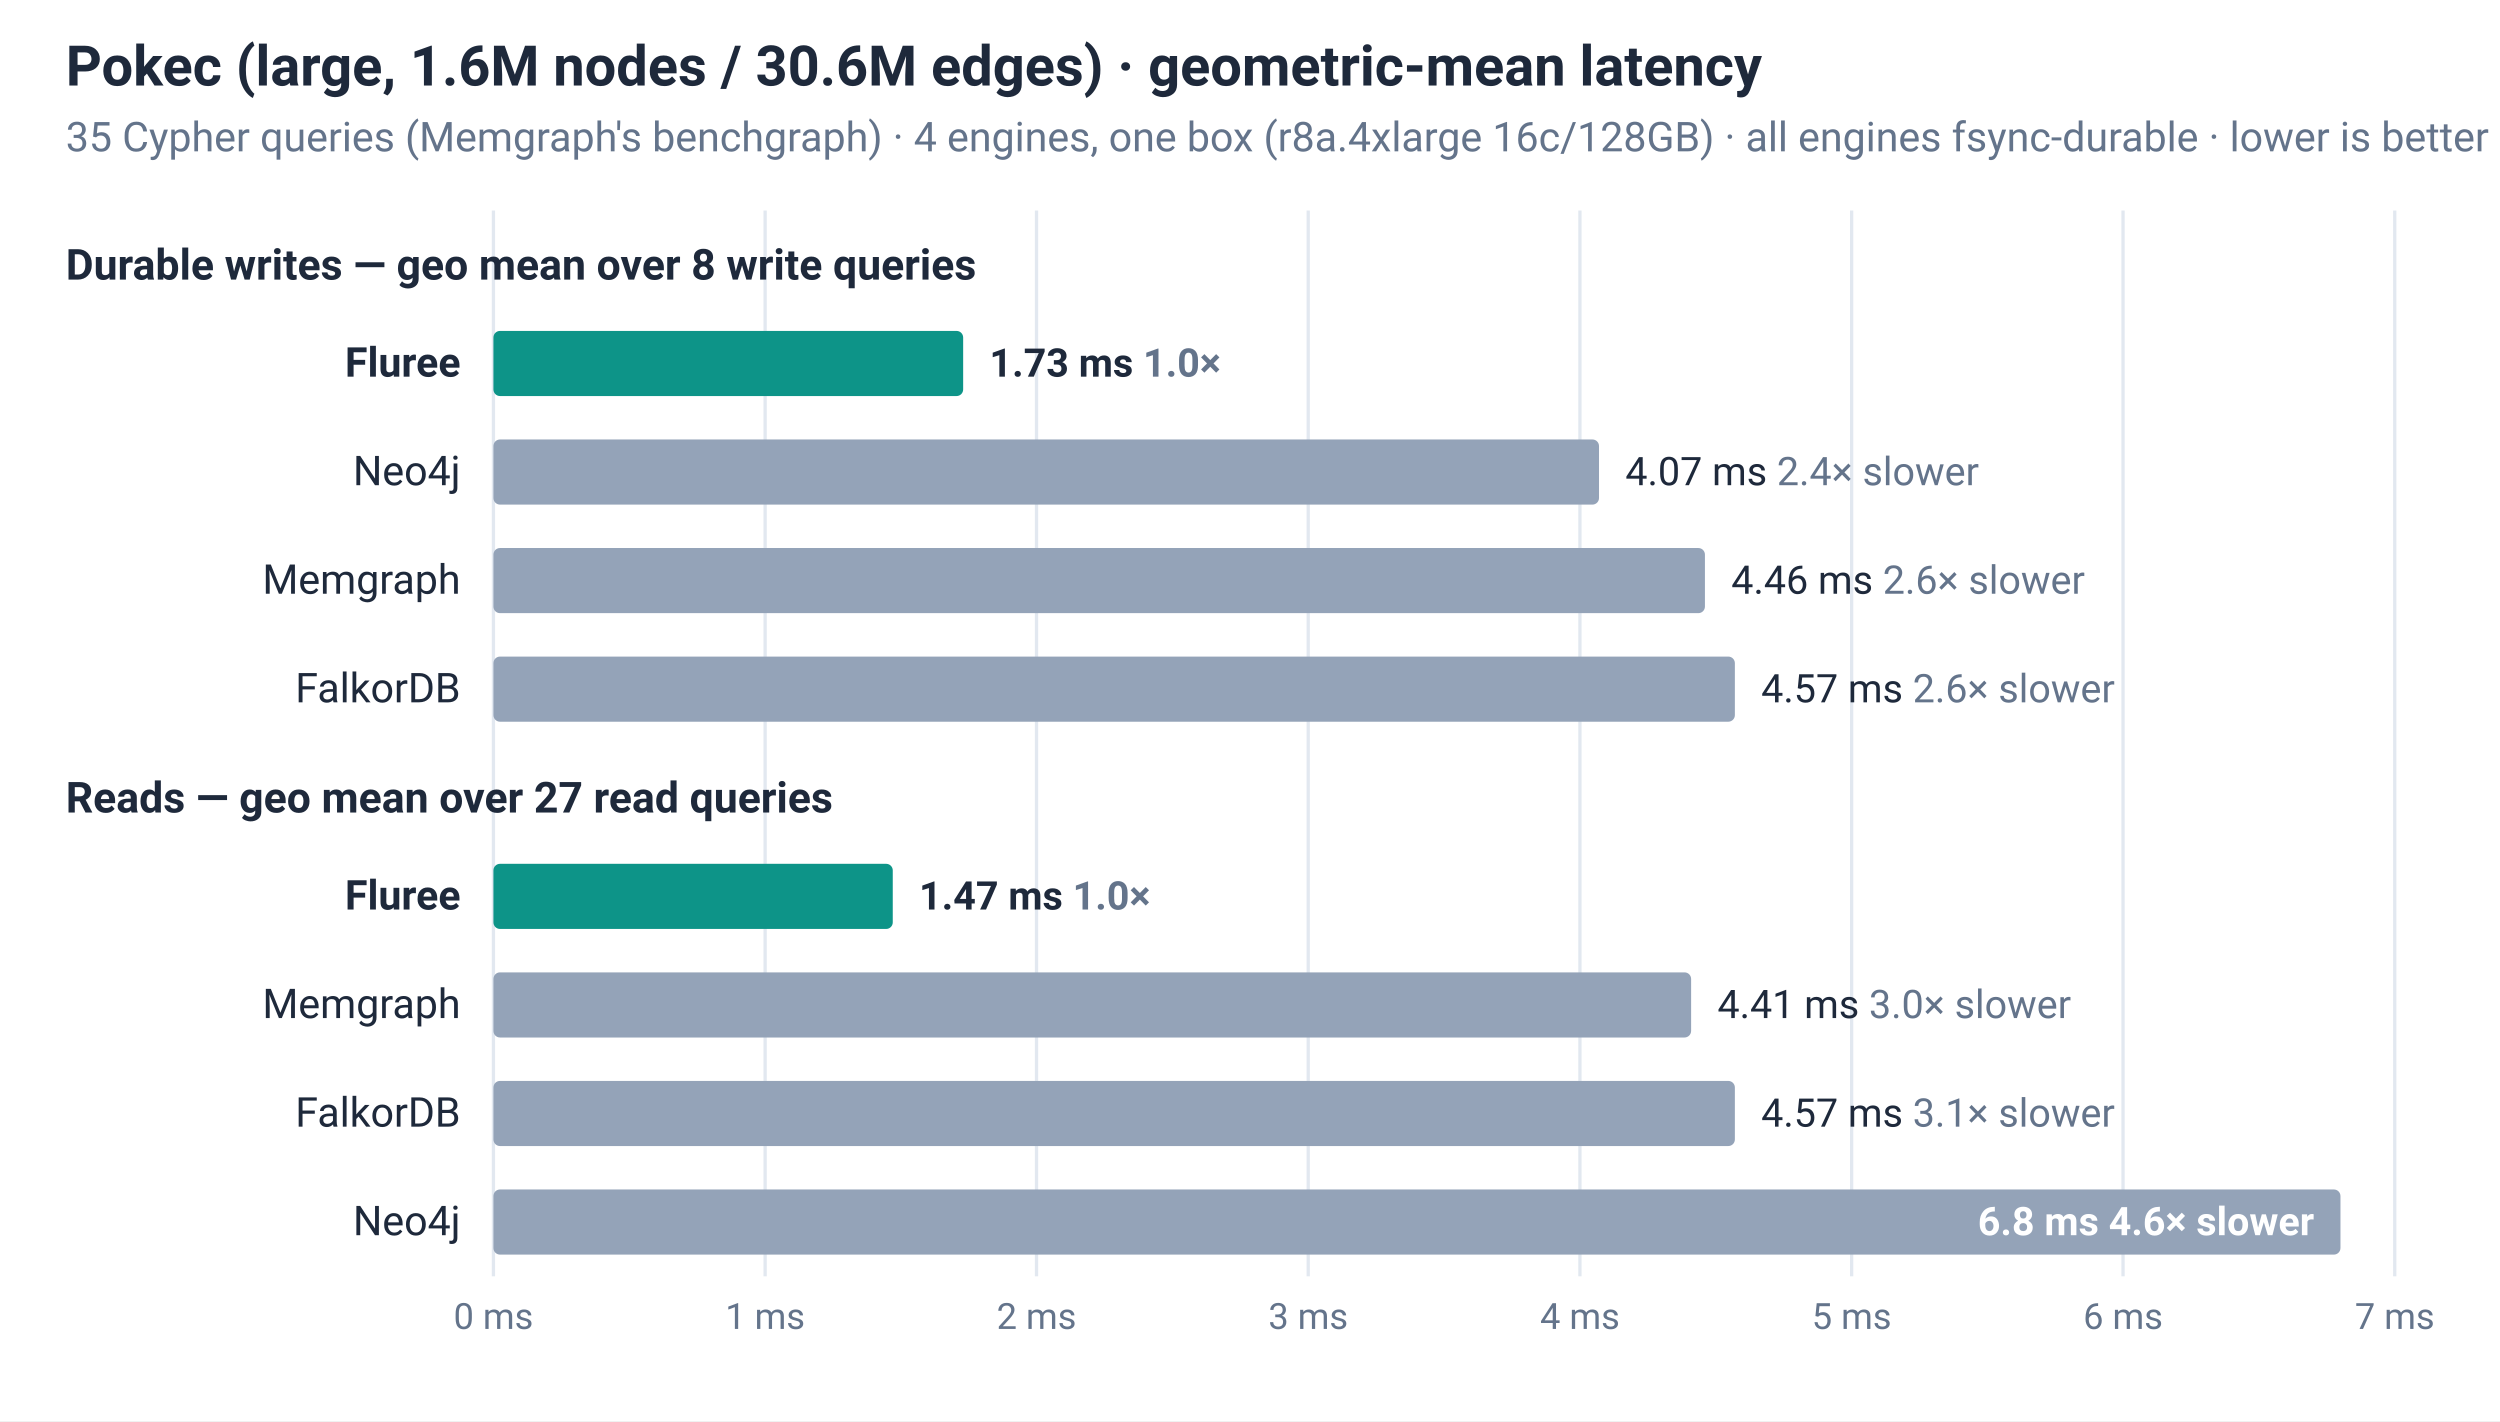
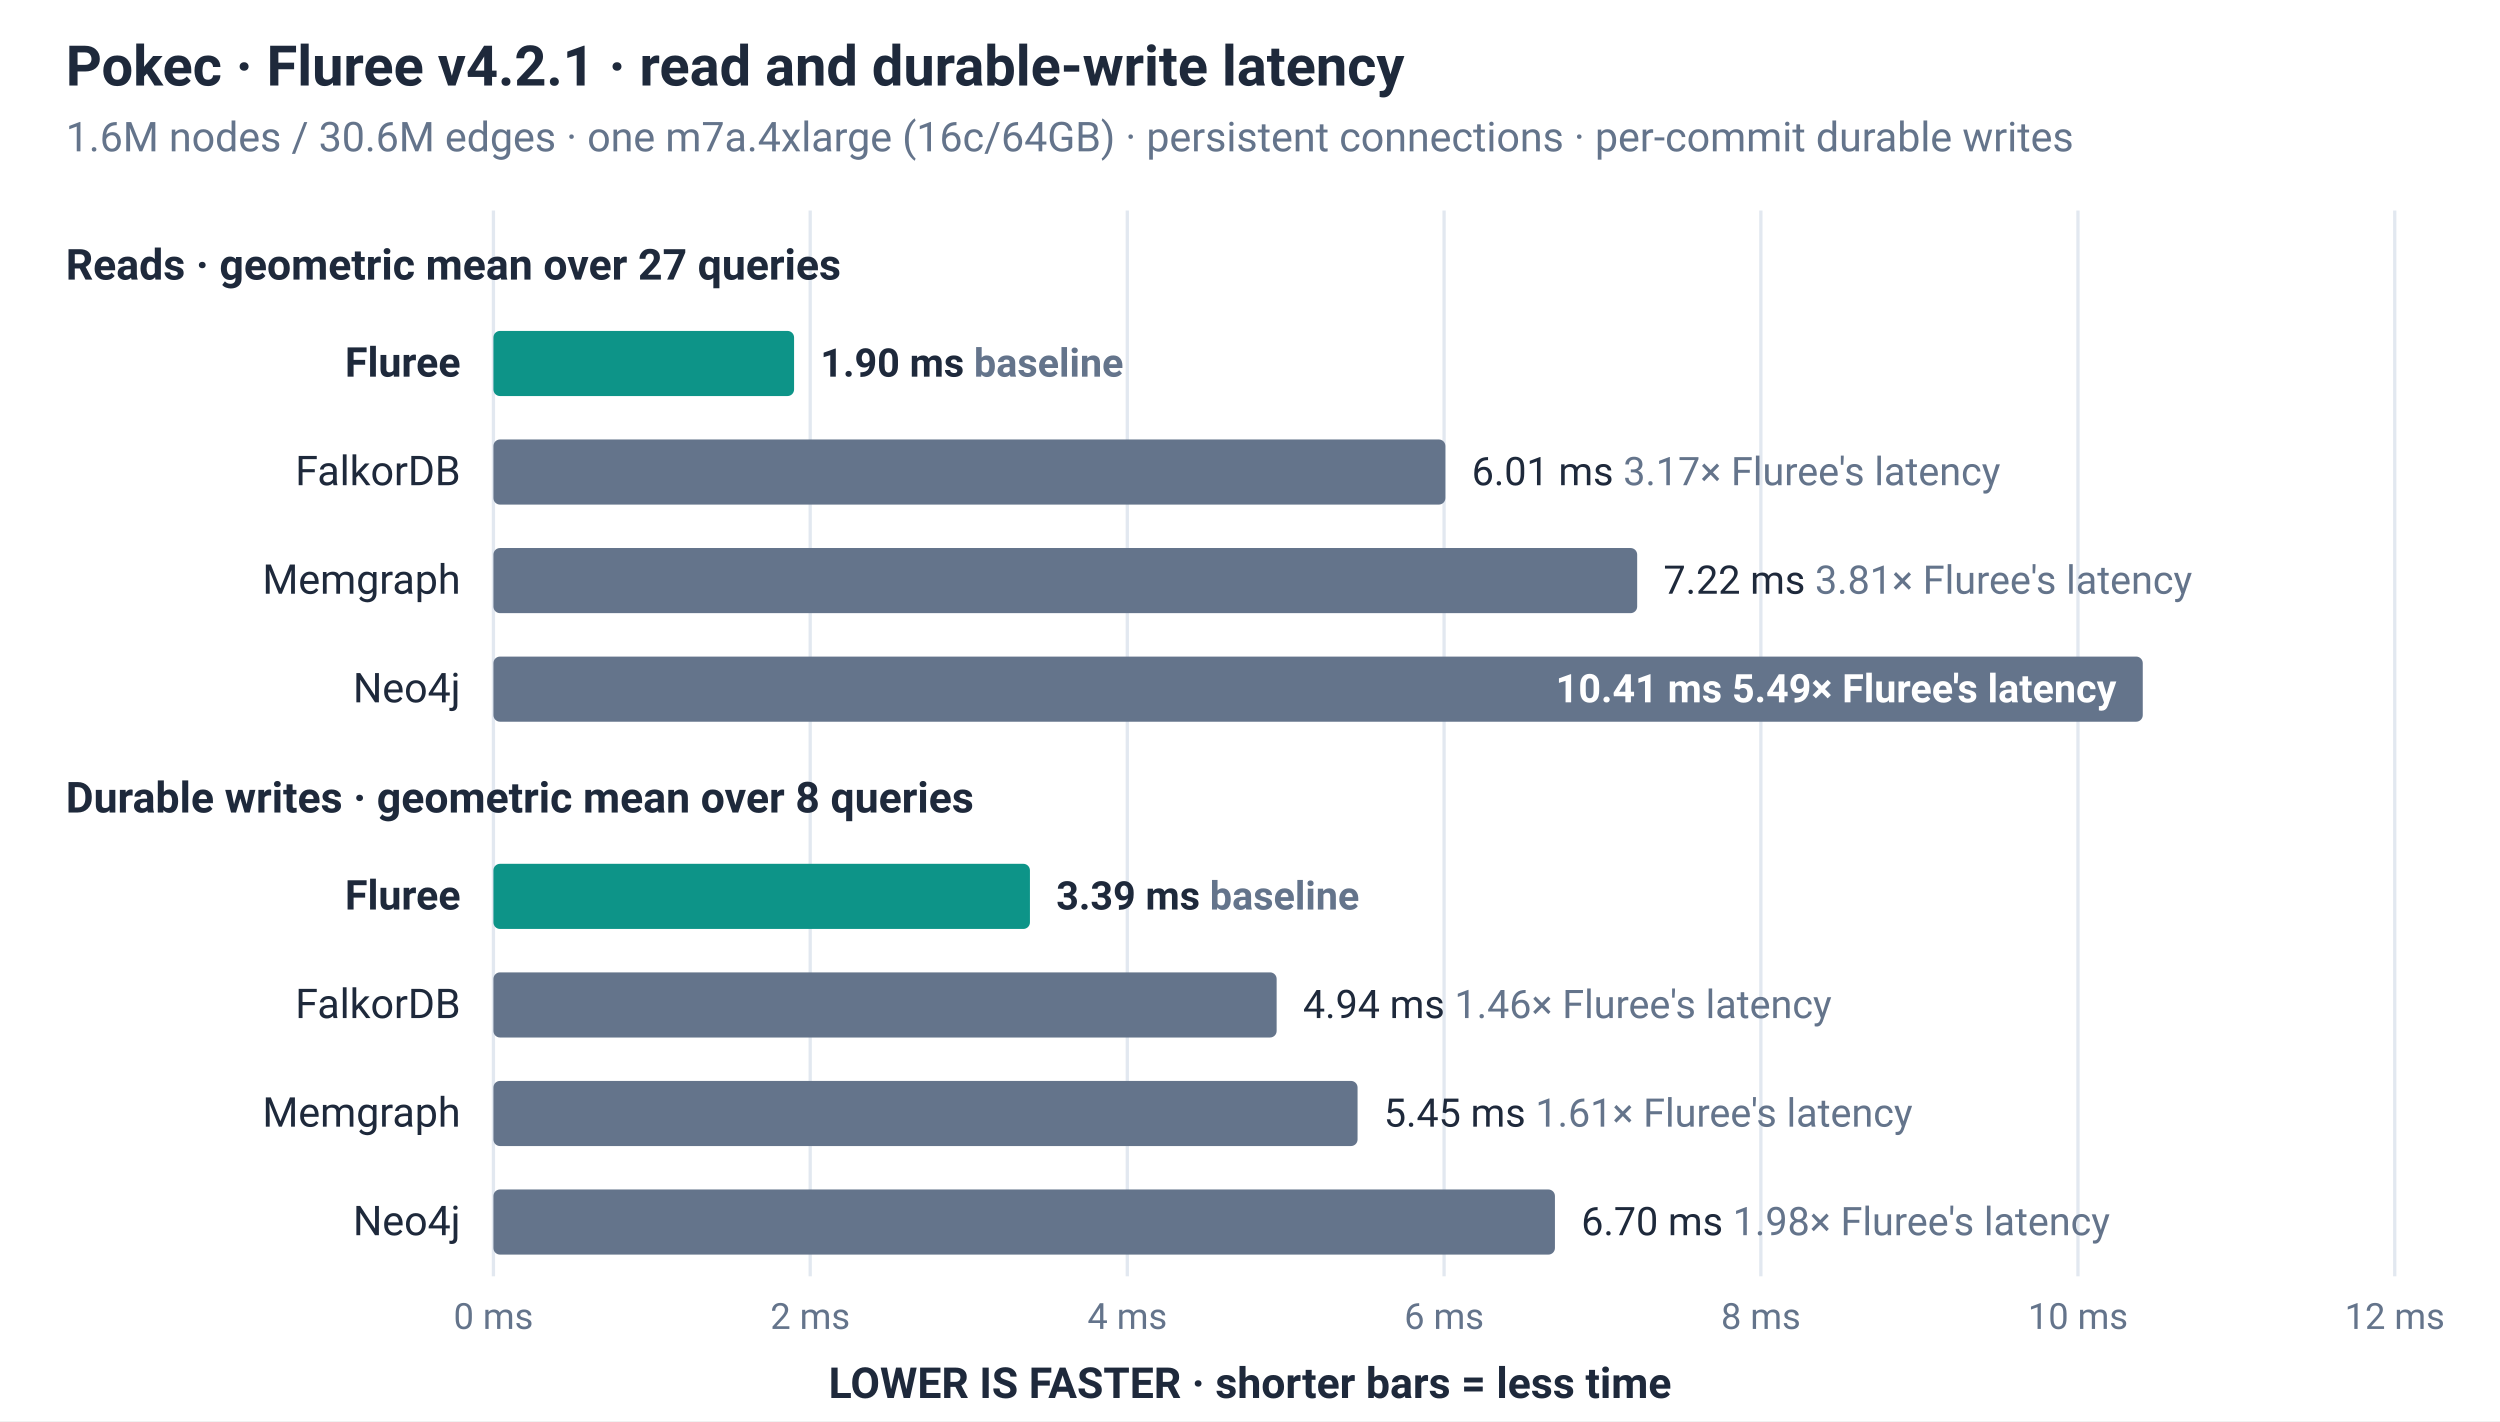
<svg xmlns="http://www.w3.org/2000/svg" width="760" height="432" viewBox="0 0 760 432" font-family="-apple-system,Segoe UI,Roboto,Helvetica,Arial,sans-serif">
  <rect width="760" height="432" fill="white" />
-   <text x="20" y="26" font-size="17" font-weight="700" fill="#1e293b">Pokec (large, 1.6M nodes / 30.6M edges) · geometric-mean latency</text>
-   <text x="20" y="46" font-size="12.5" fill="#64748b">35 Cypher queries (Memgraph's benchgraph) · 4 engines, one box (r8a.4xlarge 16c/128GB) · all engines fsync-durable · lower is better</text>
+   <text x="20" y="26" font-size="17" font-weight="700" fill="#1e293b">Pokec · Fluree v4.2.1 · read and durable-write latency</text>
+   <text x="20" y="46" font-size="12.5" fill="#64748b">1.6M nodes / 30.6M edges · one m7a.4xlarge (16c/64GB) · persistent connections · per-commit durable writes</text>
  <line x1="150.0" y1="64" x2="150.0" y2="388" stroke="#e2e8f0" stroke-width="1" />
  <text x="150.0" y="404" font-size="11" fill="#64748b" text-anchor="middle">0 ms</text>
-   <line x1="232.6" y1="64" x2="232.6" y2="388" stroke="#e2e8f0" stroke-width="1" />
-   <text x="232.6" y="404" font-size="11" fill="#64748b" text-anchor="middle">1 ms</text>
-   <line x1="315.1" y1="64" x2="315.1" y2="388" stroke="#e2e8f0" stroke-width="1" />
-   <text x="315.1" y="404" font-size="11" fill="#64748b" text-anchor="middle">2 ms</text>
-   <line x1="397.7" y1="64" x2="397.7" y2="388" stroke="#e2e8f0" stroke-width="1" />
-   <text x="397.7" y="404" font-size="11" fill="#64748b" text-anchor="middle">3 ms</text>
-   <line x1="480.3" y1="64" x2="480.3" y2="388" stroke="#e2e8f0" stroke-width="1" />
-   <text x="480.3" y="404" font-size="11" fill="#64748b" text-anchor="middle">4 ms</text>
-   <line x1="562.9" y1="64" x2="562.9" y2="388" stroke="#e2e8f0" stroke-width="1" />
-   <text x="562.9" y="404" font-size="11" fill="#64748b" text-anchor="middle">5 ms</text>
-   <line x1="645.4" y1="64" x2="645.4" y2="388" stroke="#e2e8f0" stroke-width="1" />
-   <text x="645.4" y="404" font-size="11" fill="#64748b" text-anchor="middle">6 ms</text>
+   <line x1="246.3" y1="64" x2="246.3" y2="388" stroke="#e2e8f0" stroke-width="1" />
+   <text x="246.3" y="404" font-size="11" fill="#64748b" text-anchor="middle">2 ms</text>
+   <line x1="342.7" y1="64" x2="342.7" y2="388" stroke="#e2e8f0" stroke-width="1" />
+   <text x="342.7" y="404" font-size="11" fill="#64748b" text-anchor="middle">4 ms</text>
+   <line x1="439.0" y1="64" x2="439.0" y2="388" stroke="#e2e8f0" stroke-width="1" />
+   <text x="439.0" y="404" font-size="11" fill="#64748b" text-anchor="middle">6 ms</text>
+   <line x1="535.3" y1="64" x2="535.3" y2="388" stroke="#e2e8f0" stroke-width="1" />
+   <text x="535.3" y="404" font-size="11" fill="#64748b" text-anchor="middle">8 ms</text>
+   <line x1="631.7" y1="64" x2="631.7" y2="388" stroke="#e2e8f0" stroke-width="1" />
+   <text x="631.7" y="404" font-size="11" fill="#64748b" text-anchor="middle">10 ms</text>
  <line x1="728.0" y1="64" x2="728.0" y2="388" stroke="#e2e8f0" stroke-width="1" />
-   <text x="728.0" y="404" font-size="11" fill="#64748b" text-anchor="middle">7 ms</text>
-   <text x="20" y="85.0" font-size="13" font-weight="700" fill="#1e293b">Durable writes — geo mean over 8 write queries</text>
+   <text x="728.0" y="404" font-size="11" fill="#64748b" text-anchor="middle">12 ms</text>
+   <text x="20" y="85.0" font-size="13" font-weight="700" fill="#1e293b">Reads · geometric mean over 27 queries</text>
  <text x="140" y="114.5" font-size="12.5" font-weight="700" fill="#1e293b" text-anchor="end">Fluree</text>
-   <rect x="150" y="100.6" width="142.8" height="19.8" rx="2" fill="#0d9488" />
-   <text x="300.8" y="114.5" font-size="12" font-weight="700" fill="#1e293b">1.73 ms  <tspan fill="#64748b">1.0×</tspan>
+   <rect x="150" y="100.6" width="91.4" height="19.8" rx="2" fill="#0d9488" />
+   <text x="249.4" y="114.5" font-size="12" font-weight="700" fill="#1e293b">1.90 ms  <tspan fill="#64748b">baseline</tspan>
  </text>
-   <text x="140" y="147.5" font-size="12.5" font-weight="400" fill="#1e293b" text-anchor="end">Neo4j</text>
-   <rect x="150" y="133.6" width="336.1" height="19.8" rx="2" fill="#94a3b8" />
-   <text x="494.1" y="147.5" font-size="12" font-weight="400" fill="#1e293b">4.07 ms  <tspan fill="#64748b">2.4× slower</tspan>
+   <text x="140" y="147.5" font-size="12.5" font-weight="400" fill="#1e293b" text-anchor="end">FalkorDB</text>
+   <rect x="150" y="133.6" width="289.4" height="19.8" rx="2" fill="#64748b" />
+   <text x="447.4" y="147.5" font-size="12" font-weight="400" fill="#1e293b">6.01 ms  <tspan fill="#64748b">3.17× Fluree's latency</tspan>
  </text>
  <text x="140" y="180.5" font-size="12.5" font-weight="400" fill="#1e293b" text-anchor="end">Memgraph</text>
-   <rect x="150" y="166.6" width="368.3" height="19.8" rx="2" fill="#94a3b8" />
-   <text x="526.3" y="180.5" font-size="12" font-weight="400" fill="#1e293b">4.46 ms  <tspan fill="#64748b">2.6× slower</tspan>
+   <rect x="150" y="166.6" width="347.7" height="19.8" rx="2" fill="#64748b" />
+   <text x="505.7" y="180.5" font-size="12" font-weight="400" fill="#1e293b">7.22 ms  <tspan fill="#64748b">3.81× Fluree's latency</tspan>
  </text>
-   <text x="140" y="213.5" font-size="12.5" font-weight="400" fill="#1e293b" text-anchor="end">FalkorDB</text>
-   <rect x="150" y="199.6" width="377.4" height="19.8" rx="2" fill="#94a3b8" />
-   <text x="535.4" y="213.5" font-size="12" font-weight="400" fill="#1e293b">4.57 ms  <tspan fill="#64748b">2.6× slower</tspan>
+   <text x="140" y="213.5" font-size="12.5" font-weight="400" fill="#1e293b" text-anchor="end">Neo4j</text>
+   <rect x="150" y="199.6" width="501.4" height="19.8" rx="2" fill="#64748b" />
+   <text x="643.4" y="213.5" font-size="12" font-weight="700" fill="white" text-anchor="end">10.41 ms  5.49× Fluree's latency</text>
+   <text x="20" y="247.0" font-size="13" font-weight="700" fill="#1e293b">Durable writes · geometric mean over 8 queries</text>
+   <text x="140" y="276.5" font-size="12.5" font-weight="700" fill="#1e293b" text-anchor="end">Fluree</text>
+   <rect x="150" y="262.6" width="163.1" height="19.8" rx="2" fill="#0d9488" />
+   <text x="321.1" y="276.5" font-size="12" font-weight="700" fill="#1e293b">3.39 ms  <tspan fill="#64748b">baseline</tspan>
  </text>
-   <text x="20" y="247.0" font-size="13" font-weight="700" fill="#1e293b">Reads — geo mean over 27 read queries</text>
-   <text x="140" y="276.5" font-size="12.5" font-weight="700" fill="#1e293b" text-anchor="end">Fluree</text>
-   <rect x="150" y="262.6" width="121.4" height="19.8" rx="2" fill="#0d9488" />
-   <text x="279.4" y="276.5" font-size="12" font-weight="700" fill="#1e293b">1.47 ms  <tspan fill="#64748b">1.0×</tspan>
+   <text x="140" y="309.5" font-size="12.5" font-weight="400" fill="#1e293b" text-anchor="end">FalkorDB</text>
+   <rect x="150" y="295.6" width="238.1" height="19.8" rx="2" fill="#64748b" />
+   <text x="396.1" y="309.5" font-size="12" font-weight="400" fill="#1e293b">4.94 ms  <tspan fill="#64748b">1.46× Fluree's latency</tspan>
  </text>
-   <text x="140" y="309.5" font-size="12.5" font-weight="400" fill="#1e293b" text-anchor="end">Memgraph</text>
-   <rect x="150" y="295.6" width="364.1" height="19.8" rx="2" fill="#94a3b8" />
-   <text x="522.1" y="309.5" font-size="12" font-weight="400" fill="#1e293b">4.41 ms  <tspan fill="#64748b">3.0× slower</tspan>
-   </text>
-   <text x="140" y="342.5" font-size="12.5" font-weight="400" fill="#1e293b" text-anchor="end">FalkorDB</text>
-   <rect x="150" y="328.6" width="377.4" height="19.8" rx="2" fill="#94a3b8" />
-   <text x="535.4" y="342.5" font-size="12" font-weight="400" fill="#1e293b">4.57 ms  <tspan fill="#64748b">3.1× slower</tspan>
+   <text x="140" y="342.5" font-size="12.5" font-weight="400" fill="#1e293b" text-anchor="end">Memgraph</text>
+   <rect x="150" y="328.6" width="262.7" height="19.8" rx="2" fill="#64748b" />
+   <text x="420.7" y="342.5" font-size="12" font-weight="400" fill="#1e293b">5.45 ms  <tspan fill="#64748b">1.61× Fluree's latency</tspan>
  </text>
  <text x="140" y="375.5" font-size="12.5" font-weight="400" fill="#1e293b" text-anchor="end">Neo4j</text>
-   <rect x="150" y="361.6" width="561.5" height="19.8" rx="2" fill="#94a3b8" />
-   <text x="703.5" y="375.5" font-size="12" font-weight="700" fill="white" text-anchor="end">6.8 ms  4.6× slower</text>
+   <rect x="150" y="361.6" width="322.7" height="19.8" rx="2" fill="#64748b" />
+   <text x="480.7" y="375.5" font-size="12" font-weight="400" fill="#1e293b">6.70 ms  <tspan fill="#64748b">1.98× Fluree's latency</tspan>
+   </text>
+   <text x="380" y="425" text-anchor="middle" font-size="13" font-weight="700" fill="#1e293b">LOWER IS FASTER · shorter bars = less time</text>
</svg>
